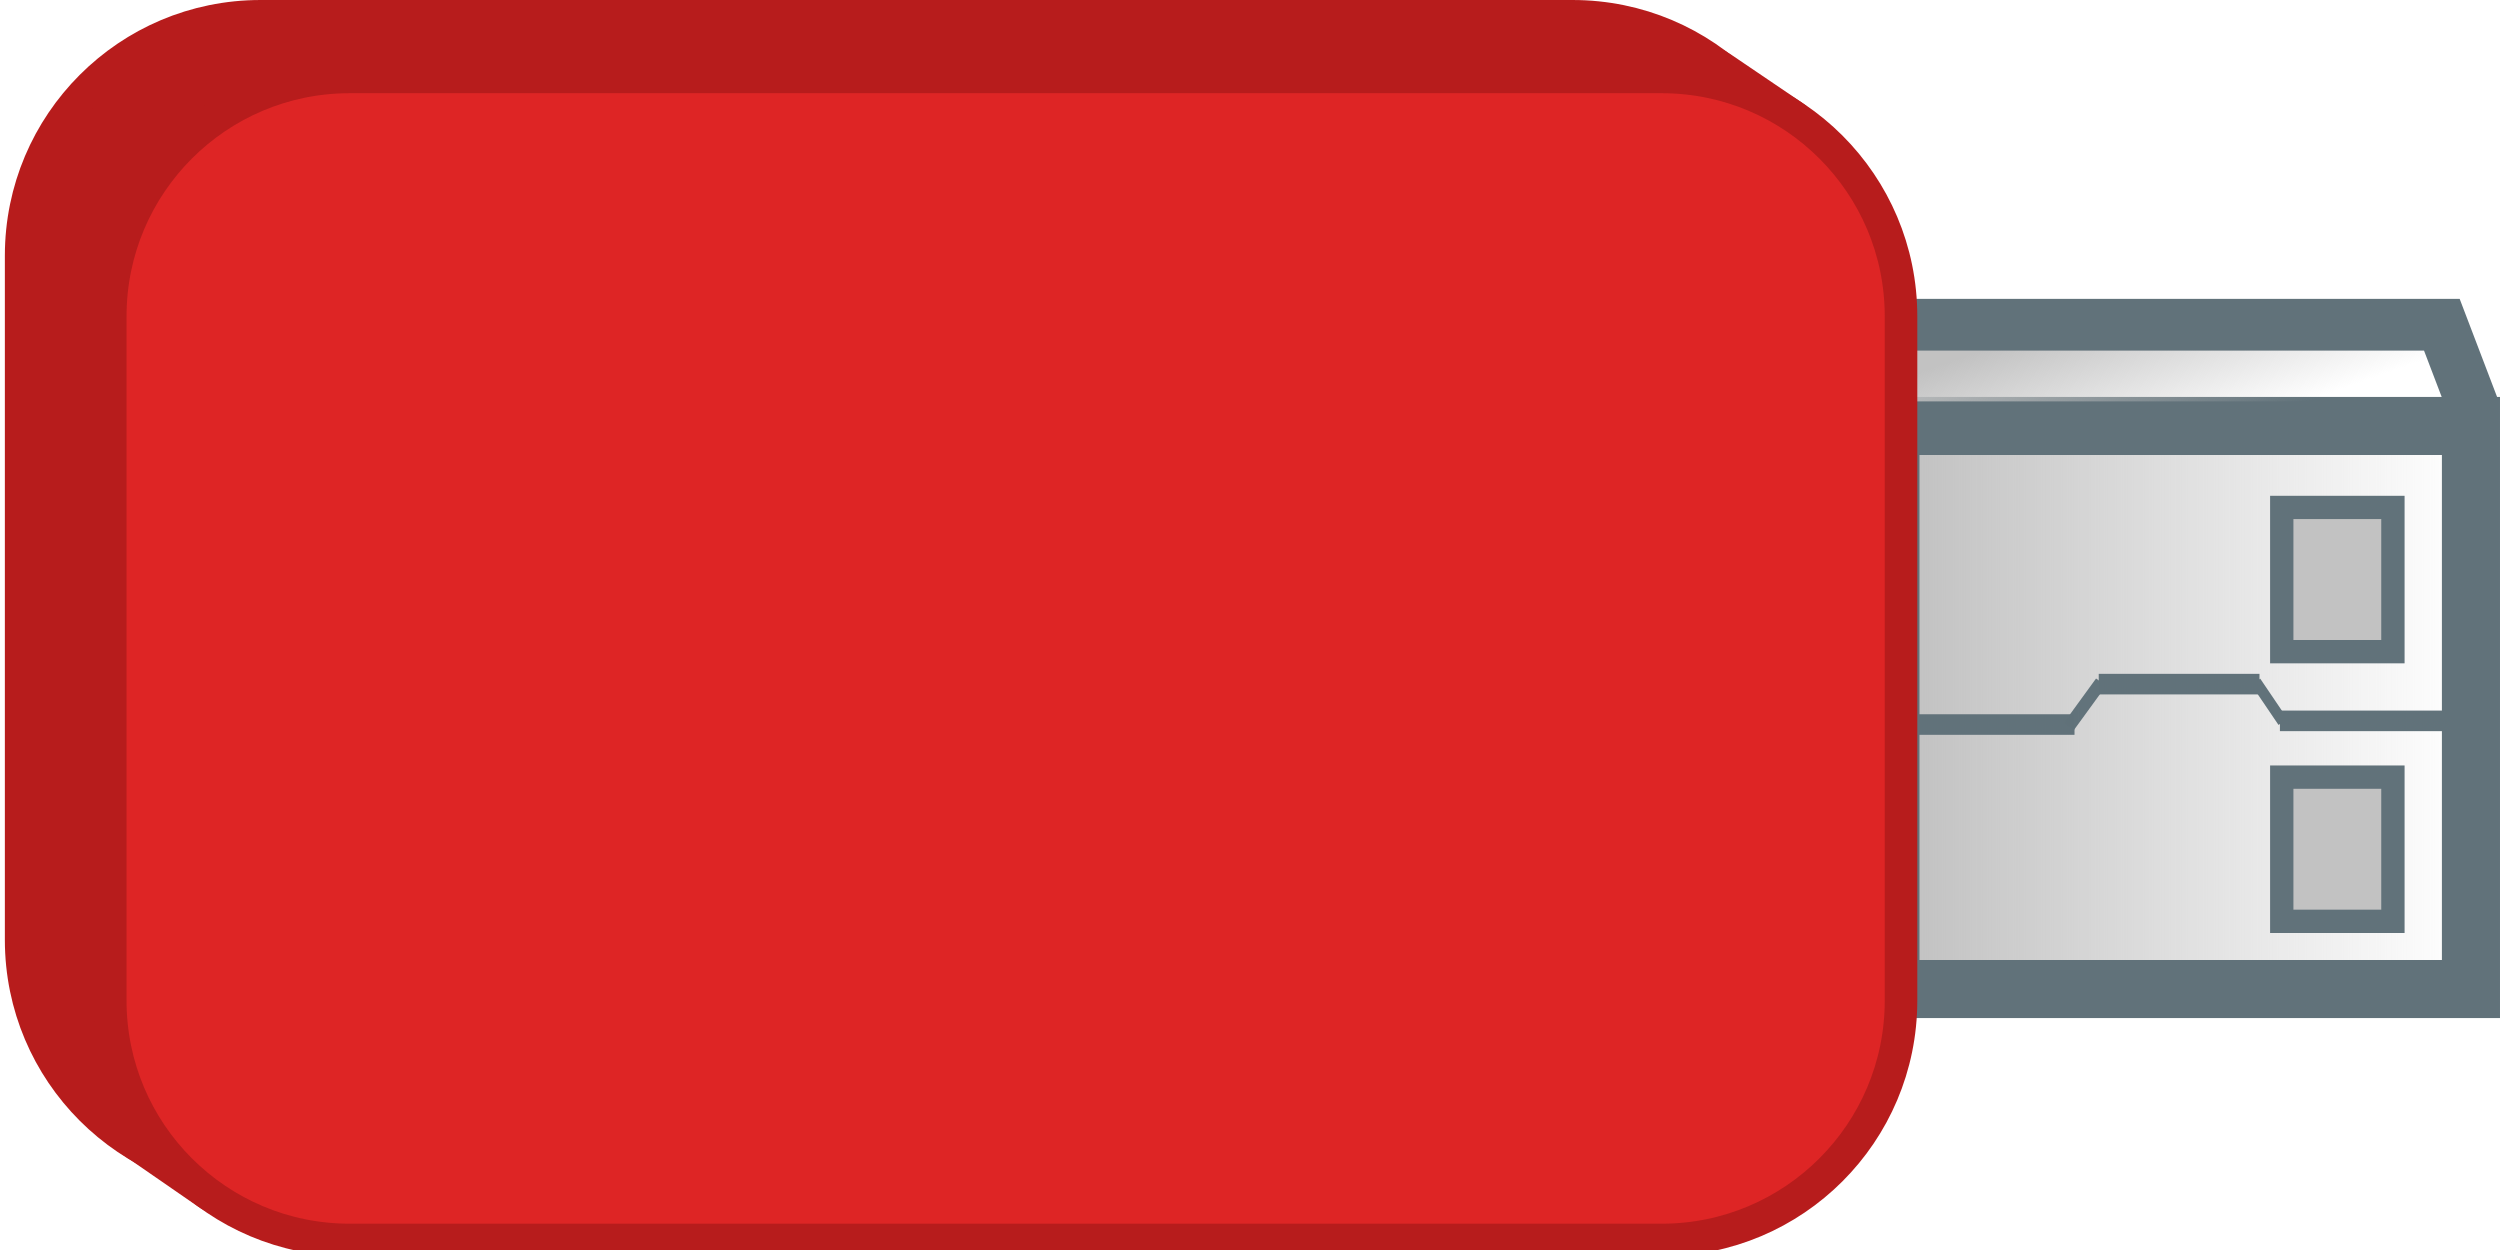
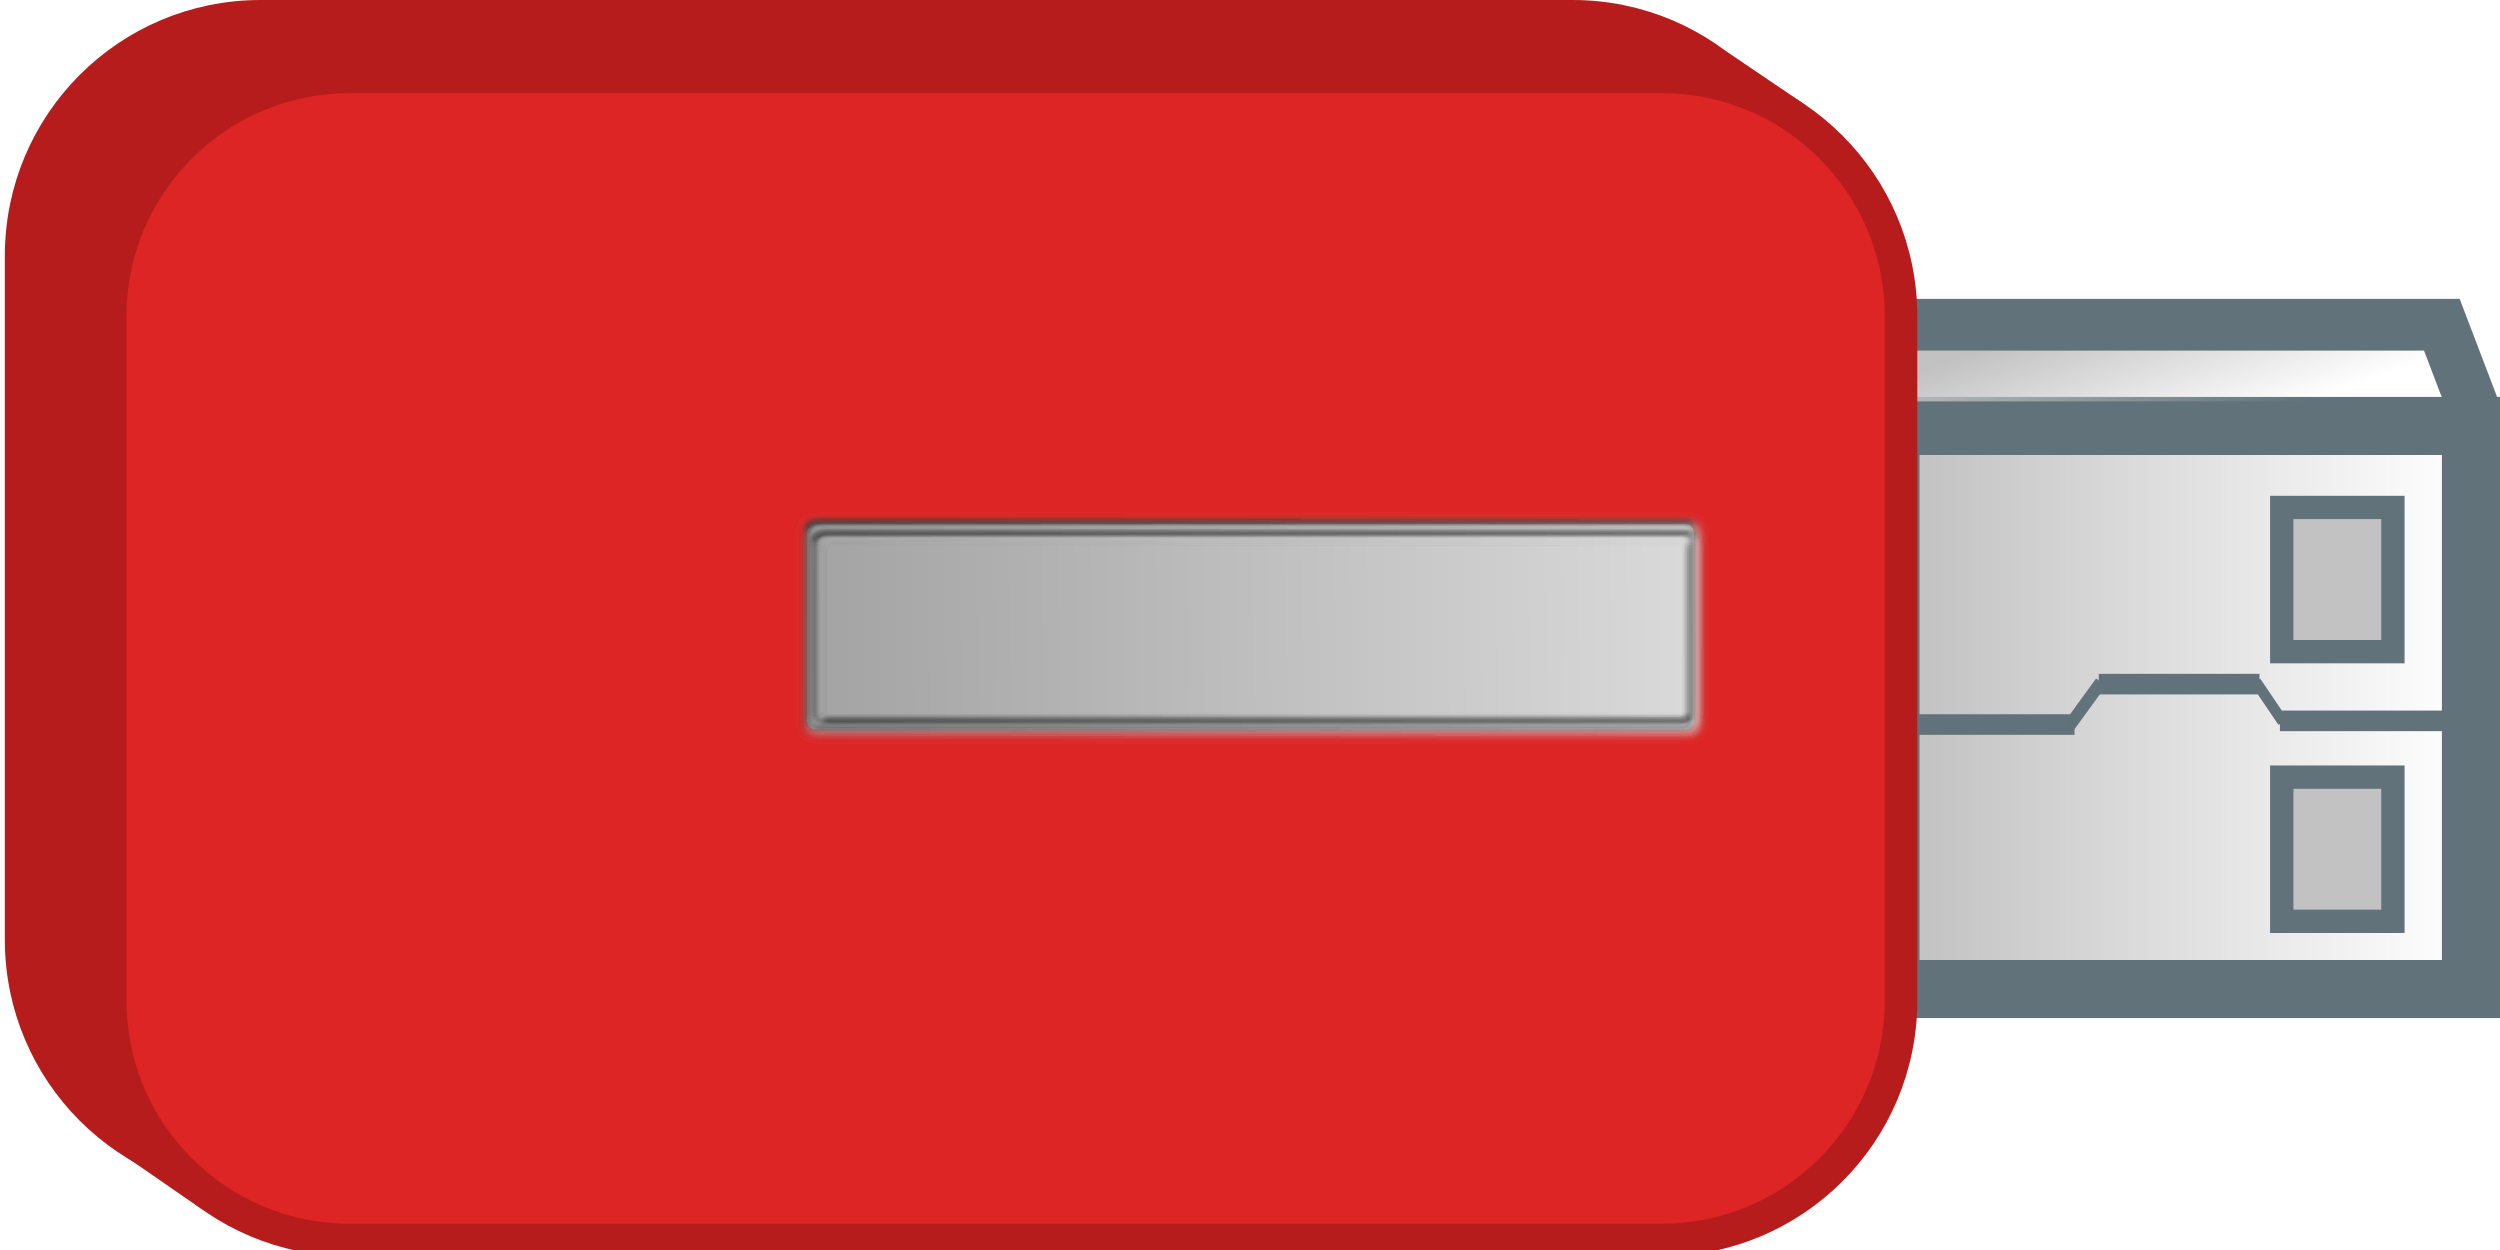
<svg xmlns="http://www.w3.org/2000/svg" xmlns:xlink="http://www.w3.org/1999/xlink" width="100mm" height="50mm" viewBox="0 0 354.331 177.165" id="svg2" version="1.1">
  <defs id="defs4">
+     <linearGradient id="linearGradient18645">
+       <stop style="stop-color:#a3a3a3;stop-opacity:1" offset="0" id="stop18647" />
+       <stop style="stop-color:#ffffff;stop-opacity:1" offset="1" id="stop18649" />
+     </linearGradient>
    <linearGradient id="linearGradient18557">
      <stop style="stop-color:#c2c2c2;stop-opacity:1;" offset="0" id="stop18559" />
      <stop style="stop-color:#c2c2c2;stop-opacity:0;" offset="1" id="stop18561" />
    </linearGradient>
    <linearGradient id="linearGradient18527">
      <stop style="stop-color:#c2c2c2;stop-opacity:1;" offset="0" id="stop18529" />
      <stop style="stop-color:#c2c2c2;stop-opacity:0;" offset="1" id="stop18531" />
    </linearGradient>
    <linearGradient xlink:href="#linearGradient18527" id="linearGradient18533" x1="301.17" y1="831.668" x2="308.636" y2="852.66" gradientUnits="userSpaceOnUse" gradientTransform="translate(7.999999,0)" />
    <linearGradient xlink:href="#linearGradient18557" id="linearGradient18563" x1="264.286" y1="891.82" x2="342.411" y2="891.82" gradientUnits="userSpaceOnUse" gradientTransform="translate(7.999999,0)" />
+     <linearGradient xlink:href="#linearGradient18645" id="linearGradient18651-8" x1="58.018" y1="879.072" x2="340.892" y2="875.757" gradientUnits="userSpaceOnUse" gradientTransform="matrix(2.391192,0,0,2.206412,145.2796,-1606.87)" />
+     <linearGradient xlink:href="#linearGradient18645" id="linearGradient18651-2" x1="58.018" y1="879.072" x2="340.892" y2="875.757" gradientUnits="userSpaceOnUse" gradientTransform="matrix(2.401057,0,0,2.246212,144.7327,-1641.187)" />
+     <filter style="color-interpolation-filters:sRGB" id="filter5226">
+       <feGaussianBlur stdDeviation="0.5" result="result1" id="feGaussianBlur5228" />
+       <feBlend in="SourceGraphic" mode="normal" result="result5" in2="result1" id="feBlend5230" />
+       <feGaussianBlur stdDeviation="3" result="result6" in="result5" id="feGaussianBlur5232" />
+       <feComposite operator="xor" in="result6" in2="result6" result="result8" id="feComposite5234" />
+       <feComposite operator="in" result="fbSourceGraphic" in="result6" in2="result8" id="feComposite5236" />
+       <feColorMatrix result="fbSourceGraphicAlpha" in="fbSourceGraphic" values="0 0 0 -1 0 0 0 0 -1 0 0 0 0 -1 0 0 0 0 1 0 " id="feColorMatrix5238" />
+       <feGaussianBlur result="result0" in="fbSourceGraphic" stdDeviation="0.5" id="feGaussianBlur5240" />
+       <feSpecularLighting specularExponent="55" specularConstant="2" surfaceScale="2" lighting-color="#ffffff" result="result1" in="result0" id="feSpecularLighting5242">
+         <fePointLight z="20000" y="-10000" x="-5000" id="fePointLight5244" />
+       </feSpecularLighting>
+       <feComposite k4="0" k3="0" k2="0" operator="arithmetic" result="result2" in="result1" in2="fbSourceGraphicAlpha" k1="1" id="feComposite5246" />
+       <feComposite k4="0" k1="0" k3="1" k2="0.5" operator="arithmetic" result="result4" in="fbSourceGraphic" in2="result2" id="feComposite5248" />
+       <feComposite operator="over" in2="result4" result="result91" id="feComposite5250" />
+       <feBlend mode="screen" in2="result91" id="feBlend5252" />
+     </filter>
+     <linearGradient xlink:href="#linearGradient18645" id="linearGradient18651-6" x1="58.018" y1="879.072" x2="340.892" y2="875.757" gradientUnits="userSpaceOnUse" gradientTransform="matrix(2.401057,0,0,2.246212,145.3586,-1638.057)" />
+     <filter style="color-interpolation-filters:sRGB" id="filter5226-0">
+       <feGaussianBlur stdDeviation="0.5" result="result1" id="feGaussianBlur5228-6" />
+       <feBlend in="SourceGraphic" mode="normal" result="result5" in2="result1" id="feBlend5230-8" />
+       <feGaussianBlur stdDeviation="3" result="result6" in="result5" id="feGaussianBlur5232-7" />
+       <feComposite operator="xor" in="result6" in2="result6" result="result8" id="feComposite5234-9" />
+       <feComposite operator="in" result="fbSourceGraphic" in="result6" in2="result8" id="feComposite5236-0" />
+       <feColorMatrix result="fbSourceGraphicAlpha" in="fbSourceGraphic" values="0 0 0 -1 0 0 0 0 -1 0 0 0 0 -1 0 0 0 0 1 0 " id="feColorMatrix5238-3" />
+       <feGaussianBlur result="result0" in="fbSourceGraphic" stdDeviation="0.5" id="feGaussianBlur5240-3" />
+       <feSpecularLighting specularExponent="55" specularConstant="2" surfaceScale="2" lighting-color="#ffffff" result="result1" in="result0" id="feSpecularLighting5242-3">
+         <fePointLight z="20000" y="-10000" x="-5000" id="fePointLight5244-7" />
+       </feSpecularLighting>
+       <feComposite k4="0" k3="0" k2="0" operator="arithmetic" result="result2" in="result1" in2="fbSourceGraphicAlpha" k1="1" id="feComposite5246-3" />
+       <feComposite k4="0" k1="0" k3="1" k2="0.5" operator="arithmetic" result="result4" in="fbSourceGraphic" in2="result2" id="feComposite5248-2" />
+       <feComposite operator="over" in2="result4" result="result91" id="feComposite5250-6" />
+       <feBlend mode="screen" in2="result91" id="feBlend5252-5" />
+     </filter>
  </defs>
  <g id="layer1" transform="translate(-1.785714,-790.0454)">
-     <g id="g18581" transform="translate(0.5918826,-1.59201)">
-       <rect ry="4.3119999e-15" y="853.539" x="272.286" height="76.562" width="78.125" id="rect18555" style="opacity:1;fill:url(#linearGradient18563);fill-opacity:1;fill-rule:nonzero;stroke:none;stroke-width:2;stroke-linecap:round;stroke-miterlimit:4;stroke-dasharray:16, 8;stroke-dashoffset:10;stroke-opacity:1" />
-       <rect y="852.008" x="269.131" height="79.806" width="82.276" id="rect4277" style="opacity:1;fill:none;fill-opacity:1;fill-rule:nonzero;stroke:#61727a;stroke-width:8.234;stroke-linecap:round;stroke-miterlimit:4;stroke-dasharray:none;stroke-dashoffset:0;stroke-opacity:1" />
-       <path id="rect4297" d="m 268.643,837.659 0,14.534 82.117,0 0.734,-3.491 -4.213,-11.043 z" style="opacity:1;fill:url(#linearGradient18533);fill-opacity:1;fill-rule:nonzero;stroke:#61727a;stroke-width:7.335;stroke-linecap:round;stroke-miterlimit:4;stroke-dasharray:none;stroke-dashoffset:0;stroke-opacity:1" />
-       <path id="path4304" d="m 273.133,894.328 22.086,0" style="fill:none;fill-rule:evenodd;stroke:#61727a;stroke-width:2.916;stroke-linecap:butt;stroke-linejoin:miter;stroke-miterlimit:4;stroke-dasharray:none;stroke-opacity:1" />
-       <path id="path4308" d="m 294.399,894.625 4.583,-6.307" style="fill:none;fill-rule:evenodd;stroke:#61727a;stroke-width:1.756px;stroke-linecap:butt;stroke-linejoin:miter;stroke-opacity:0.985" />
-       <path id="path4308-5" d="m 324.766,893.955 -3.859,-5.702" style="fill:none;fill-rule:evenodd;stroke:#61727a;stroke-width:1.532px;stroke-linecap:butt;stroke-linejoin:miter;stroke-opacity:1" />
-       <path id="path4304-4" d="m 324.331,893.807 23.404,0" style="fill:none;fill-rule:evenodd;stroke:#61727a;stroke-width:2.916;stroke-linecap:butt;stroke-linejoin:miter;stroke-miterlimit:4;stroke-dasharray:none;stroke-opacity:1" />
-       <path id="path4304-8" d="m 298.651,888.6 22.784,0" style="fill:none;fill-rule:evenodd;stroke:#61727a;stroke-width:2.916;stroke-linecap:butt;stroke-linejoin:miter;stroke-miterlimit:4;stroke-dasharray:none;stroke-opacity:1" />
-       <rect ry="4.3119961e-15" y="863.557" x="324.593" height="20.442" width="15.755" id="rect4346-1" style="opacity:1;fill:#c2c2c2;fill-opacity:1;fill-rule:nonzero;stroke:#61727a;stroke-width:3.306;stroke-linecap:round;stroke-miterlimit:4;stroke-dasharray:none;stroke-dashoffset:0;stroke-opacity:1" />
-       <rect ry="4.3119961e-15" y="901.782" x="324.593" height="20.442" width="15.755" id="rect4346-1-2" style="opacity:1;fill:#c2c2c2;fill-opacity:1;fill-rule:nonzero;stroke:#61727a;stroke-width:3.306;stroke-linecap:round;stroke-miterlimit:4;stroke-dasharray:none;stroke-dashoffset:0;stroke-opacity:1" />
+     <g id="g8742">
+       <g transform="translate(0.5918826,-1.59201)" id="g18581">
+         <rect style="opacity:1;fill:url(#linearGradient18563);fill-opacity:1;fill-rule:nonzero;stroke:none;stroke-width:2;stroke-linecap:round;stroke-miterlimit:4;stroke-dasharray:16, 8;stroke-dashoffset:10;stroke-opacity:1" id="rect18555" width="78.125" height="76.562" x="272.286" y="853.539" ry="4.3119999e-15" />
+         <rect style="opacity:1;fill:none;fill-opacity:1;fill-rule:nonzero;stroke:#61727a;stroke-width:8.234;stroke-linecap:round;stroke-miterlimit:4;stroke-dasharray:none;stroke-dashoffset:0;stroke-opacity:1" id="rect4277" width="82.276" height="79.806" x="269.131" y="852.008" />
+         <path style="opacity:1;fill:url(#linearGradient18533);fill-opacity:1;fill-rule:nonzero;stroke:#61727a;stroke-width:7.335;stroke-linecap:round;stroke-miterlimit:4;stroke-dasharray:none;stroke-dashoffset:0;stroke-opacity:1" d="m 268.643,837.659 0,14.534 82.117,0 0.734,-3.491 -4.213,-11.043 z" id="rect4297" />
+         <path style="fill:none;fill-rule:evenodd;stroke:#61727a;stroke-width:2.916;stroke-linecap:butt;stroke-linejoin:miter;stroke-miterlimit:4;stroke-dasharray:none;stroke-opacity:1" d="m 273.133,894.328 22.086,0" id="path4304" />
+         <path style="fill:none;fill-rule:evenodd;stroke:#61727a;stroke-width:1.756px;stroke-linecap:butt;stroke-linejoin:miter;stroke-opacity:0.985" d="m 294.399,894.625 4.583,-6.307" id="path4308" />
+         <path style="fill:none;fill-rule:evenodd;stroke:#61727a;stroke-width:1.532px;stroke-linecap:butt;stroke-linejoin:miter;stroke-opacity:1" d="m 324.766,893.955 -3.859,-5.702" id="path4308-5" />
+         <path style="fill:none;fill-rule:evenodd;stroke:#61727a;stroke-width:2.916;stroke-linecap:butt;stroke-linejoin:miter;stroke-miterlimit:4;stroke-dasharray:none;stroke-opacity:1" d="m 324.331,893.807 23.404,0" id="path4304-4" />
+         <path style="fill:none;fill-rule:evenodd;stroke:#61727a;stroke-width:2.916;stroke-linecap:butt;stroke-linejoin:miter;stroke-miterlimit:4;stroke-dasharray:none;stroke-opacity:1" d="m 298.651,888.6 22.784,0" id="path4304-8" />
+         <rect style="opacity:1;fill:#c2c2c2;fill-opacity:1;fill-rule:nonzero;stroke:#61727a;stroke-width:3.306;stroke-linecap:round;stroke-miterlimit:4;stroke-dasharray:none;stroke-dashoffset:0;stroke-opacity:1" id="rect4346-1" width="15.755" height="20.442" x="324.593" y="863.557" ry="4.3119961e-15" />
+         <rect style="opacity:1;fill:#c2c2c2;fill-opacity:1;fill-rule:nonzero;stroke:#61727a;stroke-width:3.306;stroke-linecap:round;stroke-miterlimit:4;stroke-dasharray:none;stroke-dashoffset:0;stroke-opacity:1" id="rect4346-1-2" width="15.755" height="20.442" x="324.593" y="901.782" ry="4.3119961e-15" />
+       </g>
+       <g id="g18610">
+         <rect style="opacity:1;fill:#b71c1c;fill-opacity:1;fill-rule:nonzero;stroke:#b71c1c;stroke-width:4.615;stroke-linecap:round;stroke-miterlimit:4;stroke-dasharray:none;stroke-dashoffset:0;stroke-opacity:1" id="rect4279" width="253.808" height="164.841" x="4.782" y="792.353" ry="33.927" />
+         <rect style="opacity:1;fill:#b71c1c;fill-opacity:1;fill-rule:nonzero;stroke:none;stroke-width:2;stroke-linecap:round;stroke-miterlimit:4;stroke-dasharray:none;stroke-dashoffset:0;stroke-opacity:1" id="rect4404" width="25.499" height="30.068" x="-776.912" y="479.503" ry="8.579" transform="matrix(0.4920479,-0.8705681,0.8227701,0.5683744,0,0)" />
+         <rect style="opacity:1;fill:#b71c1c;fill-opacity:1;fill-rule:nonzero;stroke:none;stroke-width:2;stroke-linecap:round;stroke-miterlimit:4;stroke-dasharray:none;stroke-dashoffset:0;stroke-opacity:1" id="rect4404-9" width="24.007" height="28.288" x="-549.077" y="584.548" ry="8.071" transform="matrix(0.46373,-0.8859766,0.8277453,0.561104,0,0)" />
+         <rect style="opacity:1;fill:#de2525;fill-opacity:1;fill-rule:nonzero;stroke:#b71c1c;stroke-width:4.615;stroke-linecap:round;stroke-miterlimit:4;stroke-dasharray:none;stroke-dashoffset:0;stroke-opacity:1" id="rect4279-8" width="253.808" height="164.841" x="17.414" y="800.949" ry="33.927" />
+       </g>
    </g>
-     <g id="g18610">
-       <rect ry="33.927" y="792.353" x="4.782" height="164.841" width="253.808" id="rect4279" style="opacity:1;fill:#b71c1c;fill-opacity:1;fill-rule:nonzero;stroke:#b71c1c;stroke-width:4.615;stroke-linecap:round;stroke-miterlimit:4;stroke-dasharray:none;stroke-dashoffset:0;stroke-opacity:1" />
-       <rect transform="matrix(0.4920479,-0.8705681,0.8227701,0.5683744,0,0)" ry="8.579" y="479.503" x="-776.912" height="30.068" width="25.499" id="rect4404" style="opacity:1;fill:#b71c1c;fill-opacity:1;fill-rule:nonzero;stroke:none;stroke-width:2;stroke-linecap:round;stroke-miterlimit:4;stroke-dasharray:none;stroke-dashoffset:0;stroke-opacity:1" />
-       <rect transform="matrix(0.46373,-0.8859766,0.8277453,0.561104,0,0)" ry="8.071" y="584.548" x="-549.077" height="28.288" width="24.007" id="rect4404-9" style="opacity:1;fill:#b71c1c;fill-opacity:1;fill-rule:nonzero;stroke:none;stroke-width:2;stroke-linecap:round;stroke-miterlimit:4;stroke-dasharray:none;stroke-dashoffset:0;stroke-opacity:1" />
-       <rect ry="33.927" y="800.949" x="17.414" height="164.841" width="253.808" id="rect4279-8" style="opacity:1;fill:#de2525;fill-opacity:1;fill-rule:nonzero;stroke:#b71c1c;stroke-width:4.615;stroke-linecap:round;stroke-miterlimit:4;stroke-dasharray:none;stroke-dashoffset:0;stroke-opacity:1" />
+     <g id="g5331" transform="matrix(0.3129725,0,0,0.3129725,27.28833,774.7283)">
+       <rect ry="4.036" y="286.182" x="284.012" height="93.083" width="401.645" id="rect18635-7" style="opacity:1;fill:url(#linearGradient18651-8);fill-opacity:1;fill-rule:nonzero;stroke:none;stroke-width:2;stroke-linecap:round;stroke-miterlimit:4;stroke-dasharray:16, 8;stroke-dashoffset:10;stroke-opacity:1" />
+       <rect y="286.014" x="284.038" height="94.762" width="403.303" id="rect18635-6" style="opacity:1;fill:url(#linearGradient18651-2);fill-opacity:1;fill-rule:nonzero;stroke:none;stroke-width:2;stroke-linecap:round;stroke-miterlimit:4;stroke-dasharray:16, 8;stroke-dashoffset:10;stroke-opacity:1;filter:url(#filter5226)" />
+       <rect transform="matrix(0.9901798,0,0,0.9177257,5.448023,25.47443)" y="289.143" x="284.663" height="94.762" width="403.303" id="rect18635-2" style="opacity:1;fill:url(#linearGradient18651-6);fill-opacity:1;fill-rule:nonzero;stroke:none;stroke-width:2;stroke-linecap:round;stroke-miterlimit:4;stroke-dasharray:16, 8;stroke-dashoffset:10;stroke-opacity:1;filter:url(#filter5226-0)" />
    </g>
  </g>
</svg>
